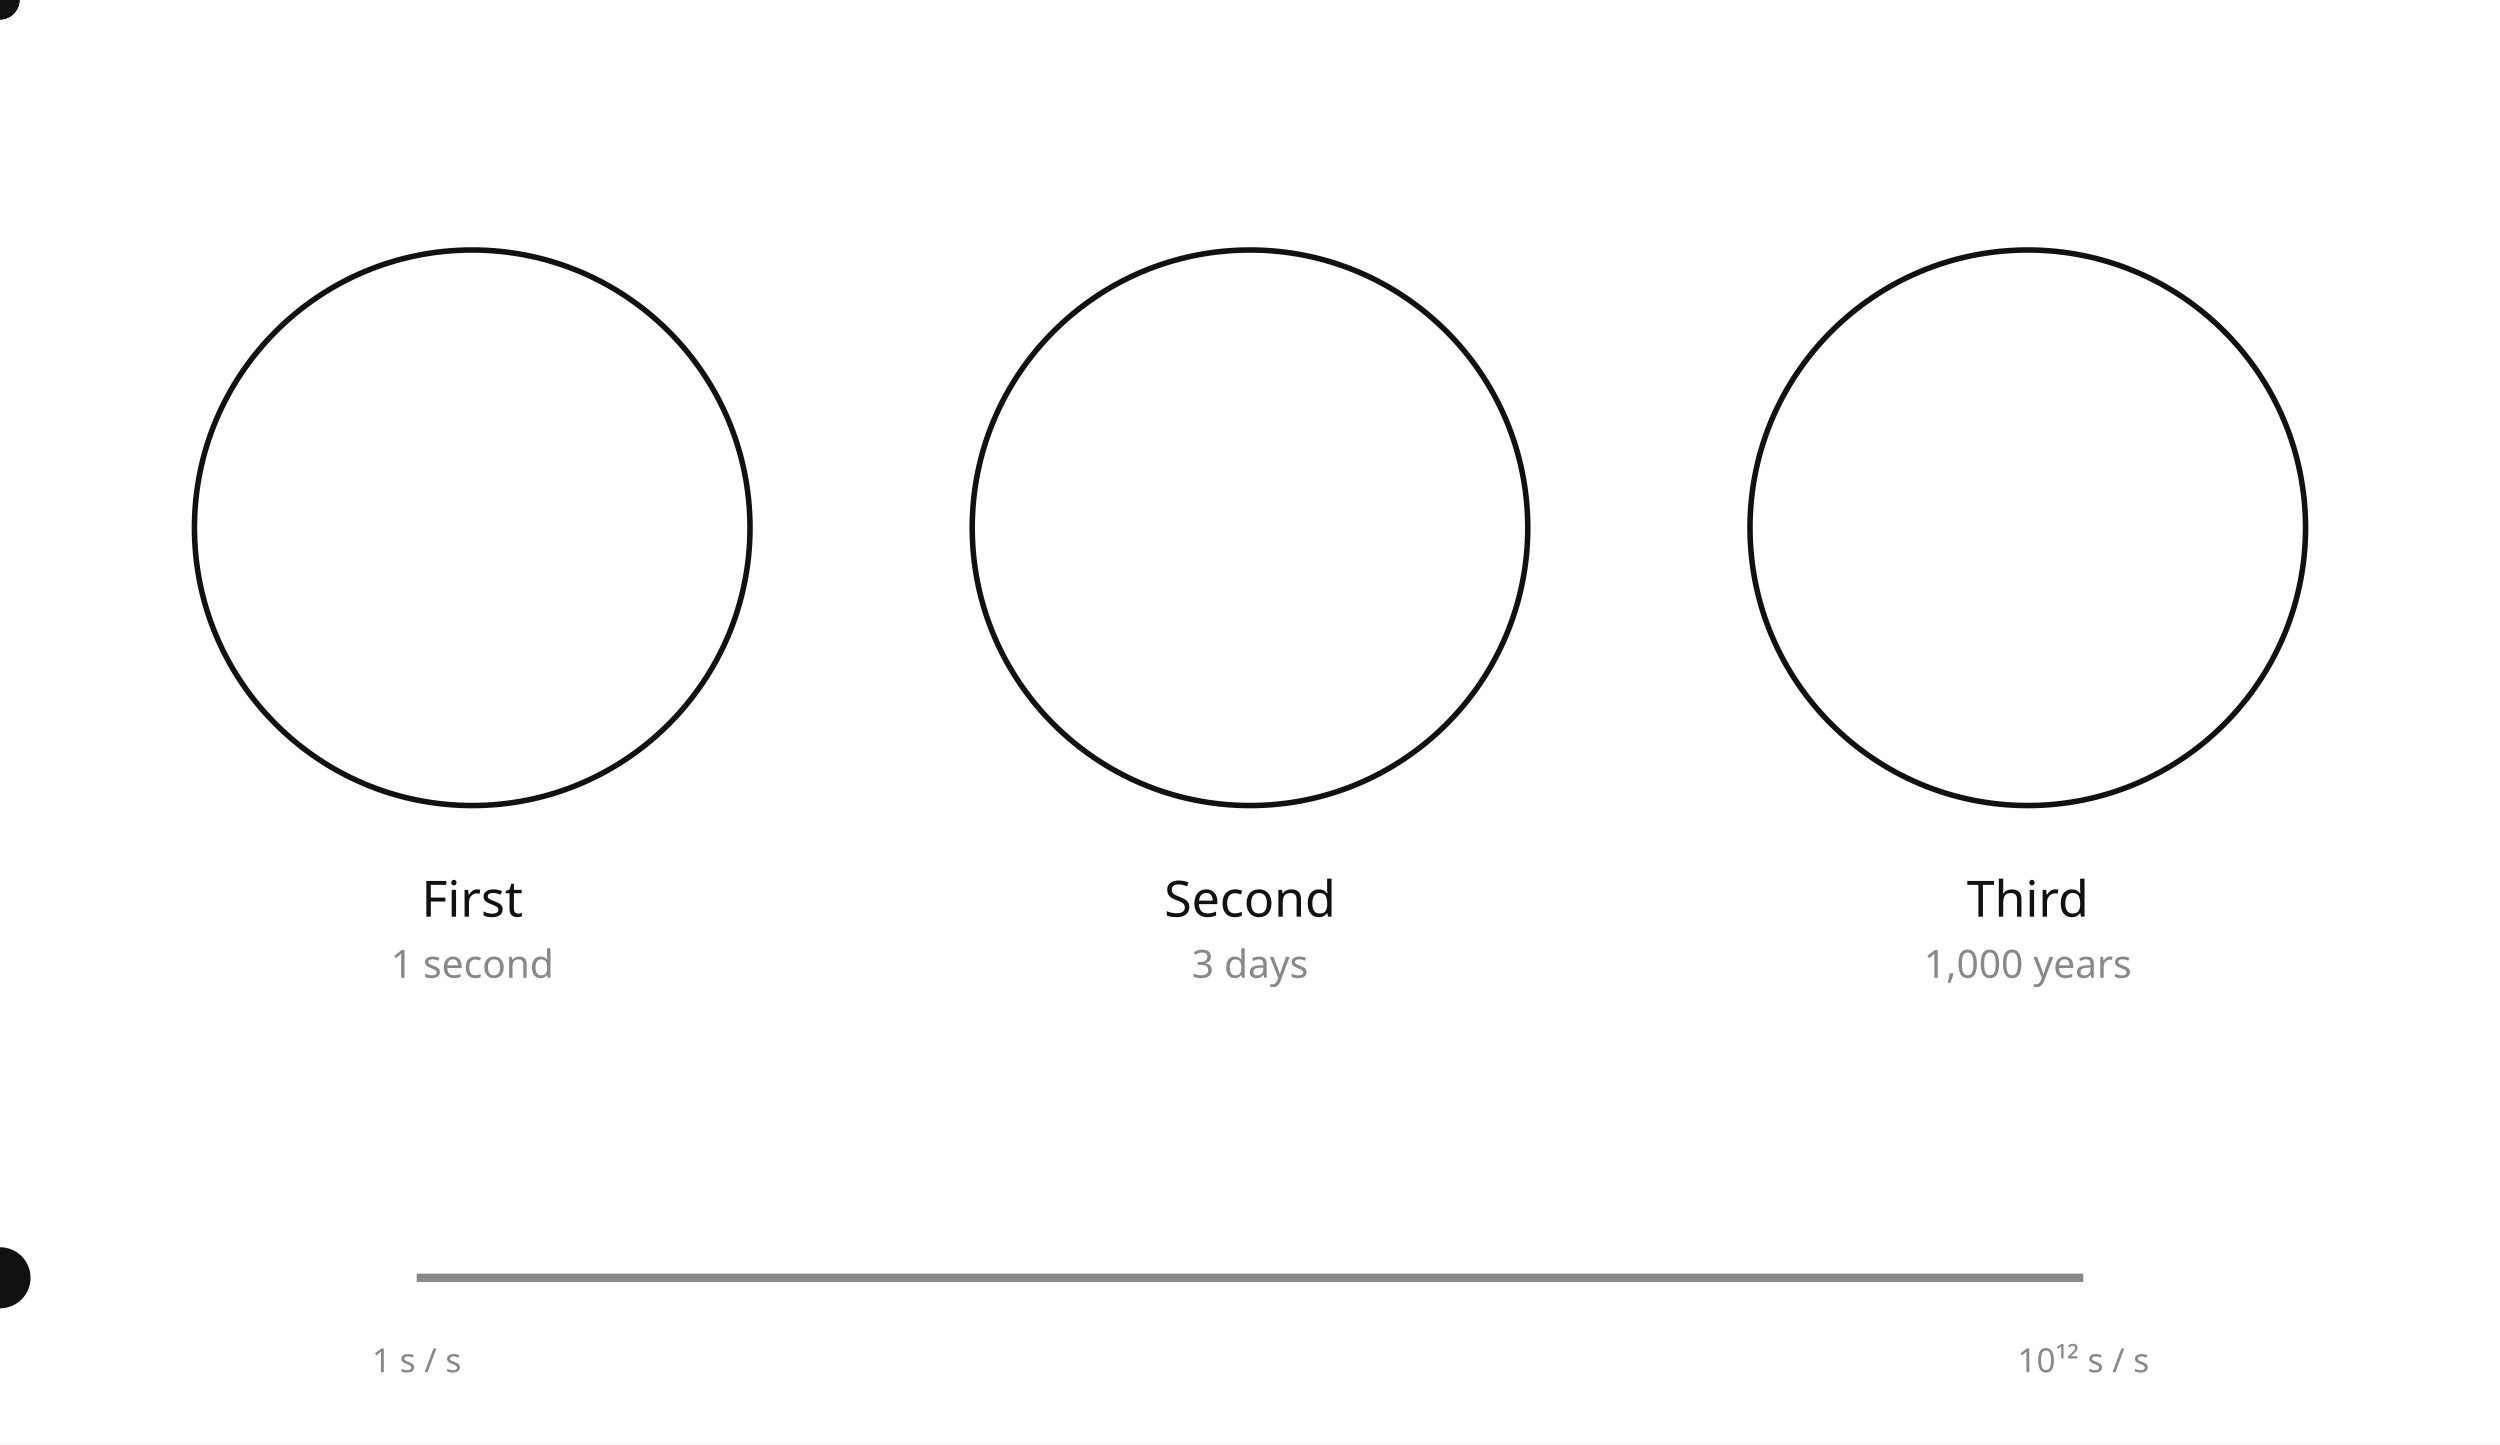
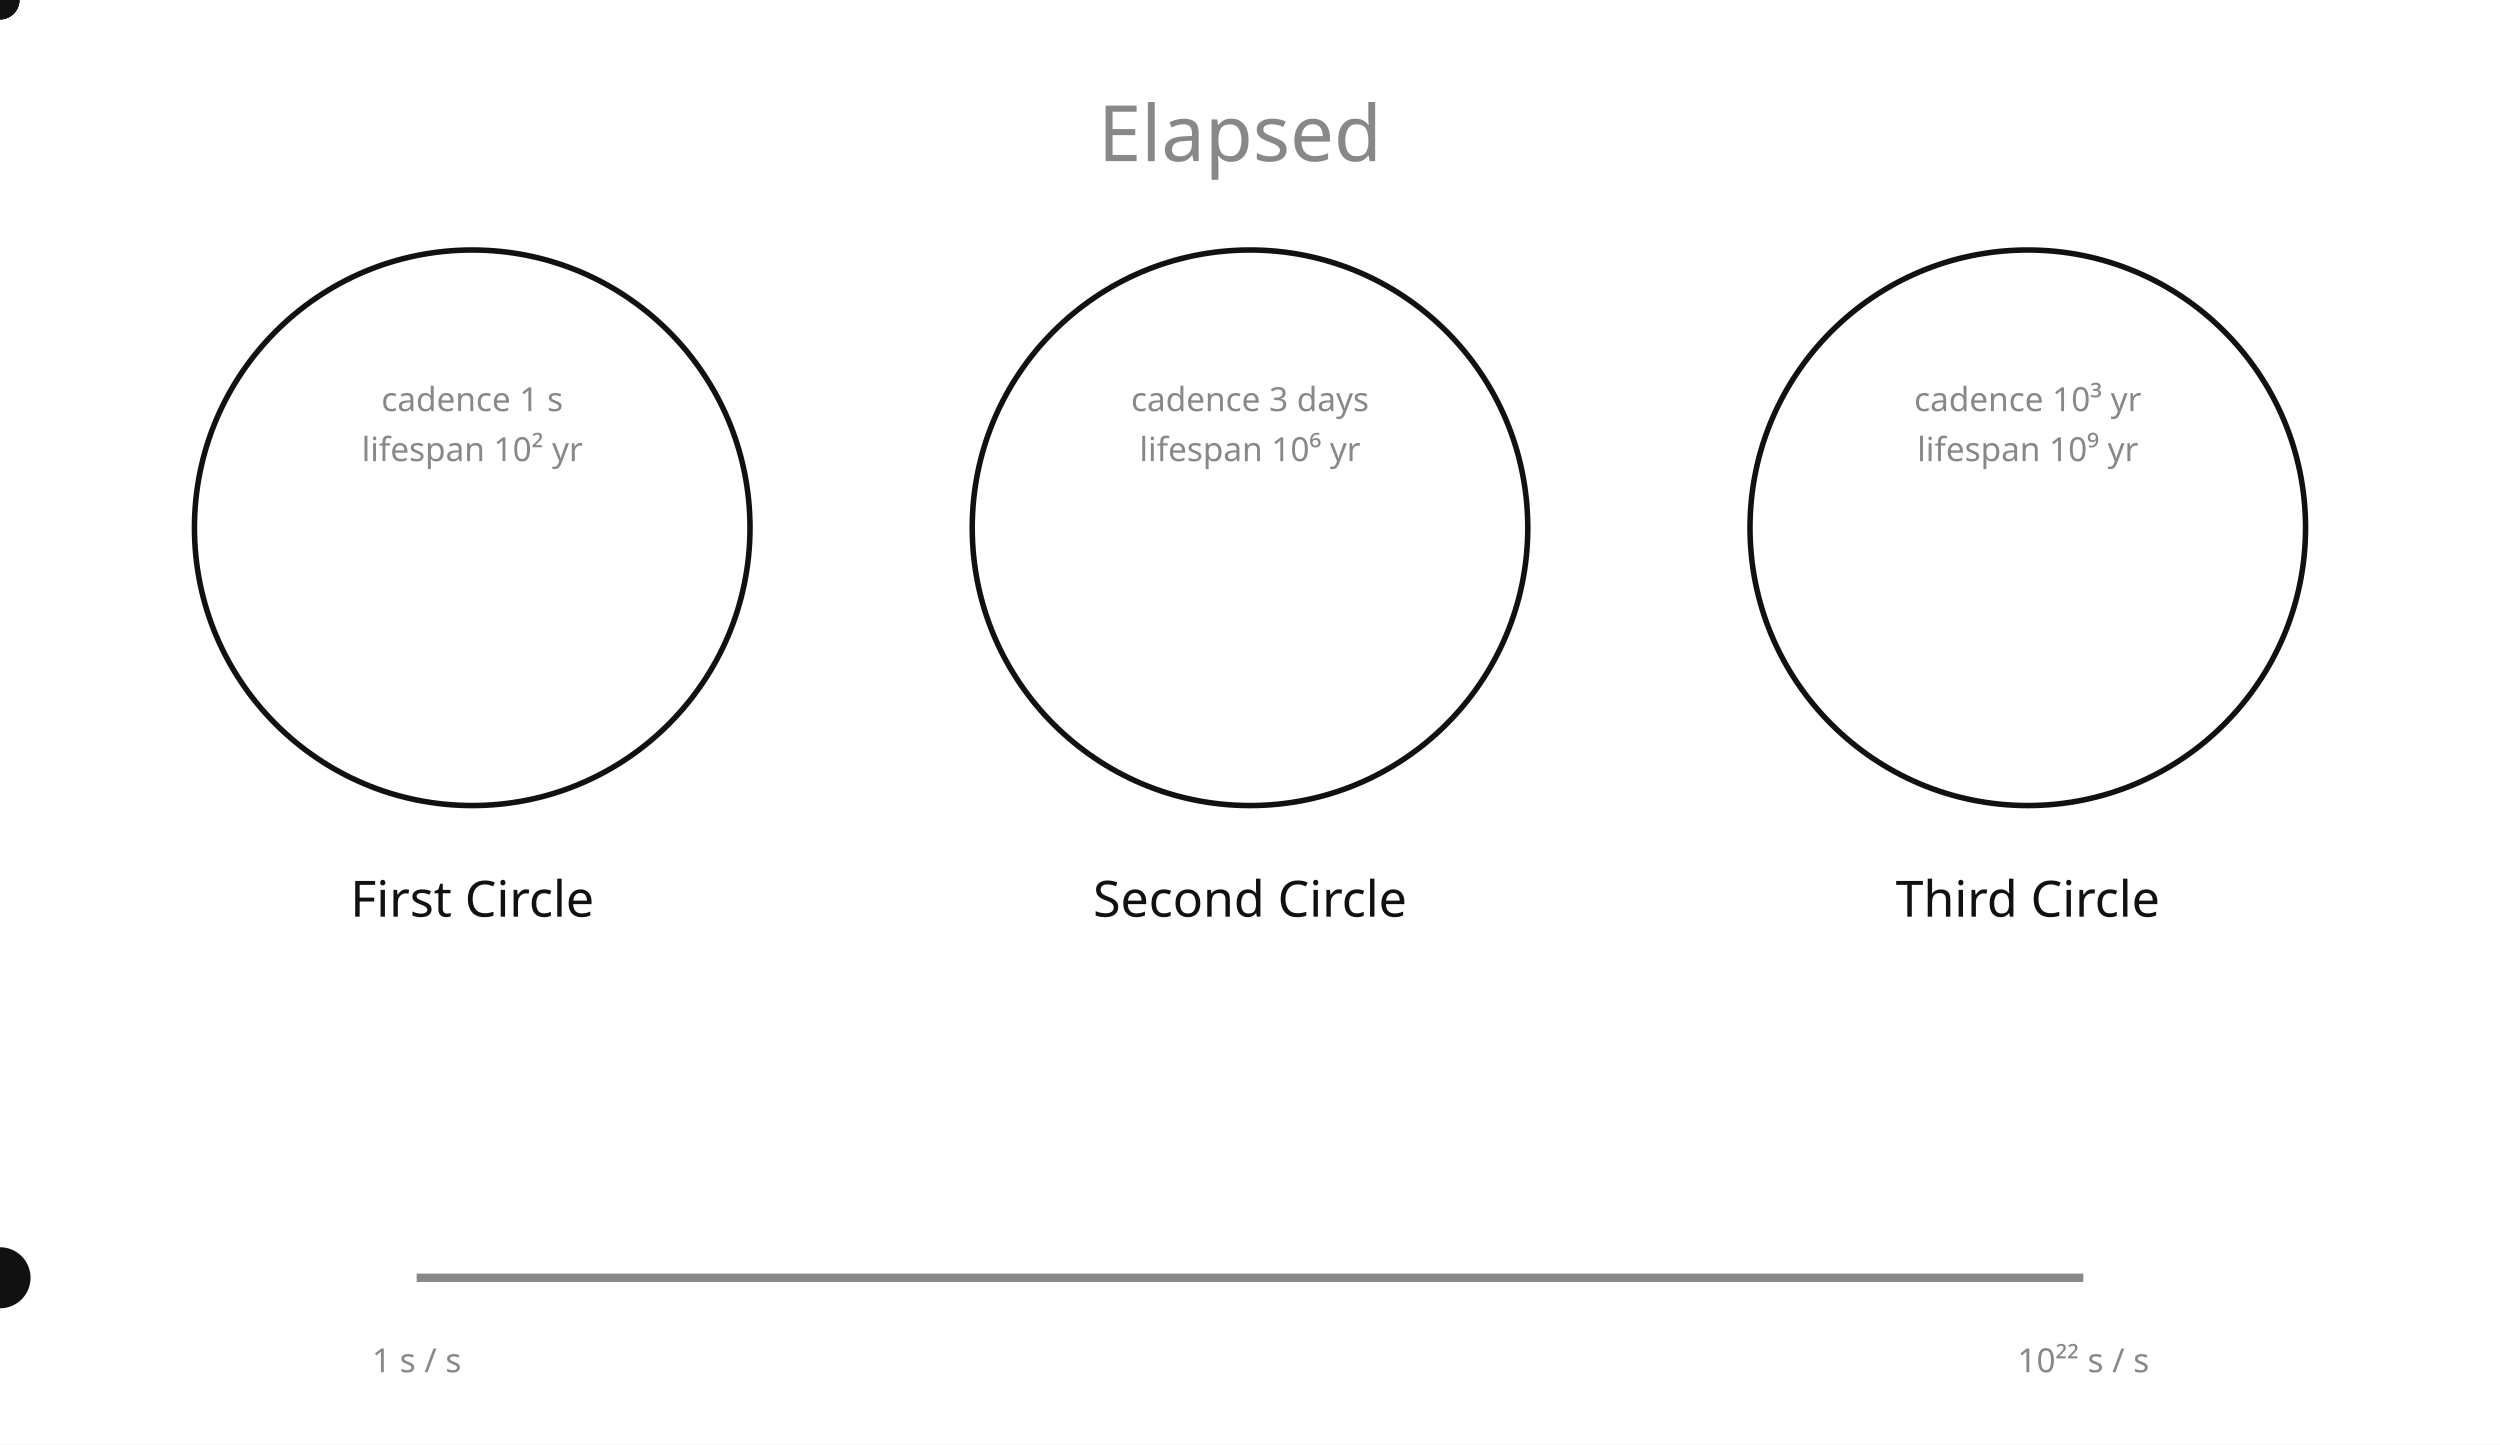
<svg xmlns="http://www.w3.org/2000/svg" viewBox="0 0 900 520" font-family="system-ui, sans-serif">
  <rect width="900" height="520" fill="#fff" />
+   <text x="450" y="58" text-anchor="middle" font-size="28" fill="#888">Elapsed <tspan id="el" fill="#111" />
+   </text>
+   <text id="note" x="450" y="80" text-anchor="middle" font-size="13" fill="#888" />
  <g fill="none" stroke="#111" stroke-width="2">
    <circle cx="170" cy="190" r="100" />
    <circle cx="450" cy="190" r="100" />
    <circle cx="730" cy="190" r="100" />
  </g>
-   <g id="blur" fill="none" stroke="#888" stroke-width="14" opacity="0.4" visibility="hidden">
-     <circle cx="170" cy="190" r="100" id="b0" />
-     <circle cx="450" cy="190" r="100" id="b1" />
-     <circle cx="730" cy="190" r="100" id="b2" />
+   <g fill="none" stroke="#888" stroke-width="14" opacity="0.4">
+     <circle cx="170" cy="190" r="100" id="b0" style="display:none" />
+     <circle cx="450" cy="190" r="100" id="b1" style="display:none" />
+     <circle cx="730" cy="190" r="100" id="b2" style="display:none" />
  </g>
  <g fill="#111">
    <circle id="d0" r="7" />
    <circle id="d1" r="7" />
    <circle id="d2" r="7" />
  </g>
-   <g text-anchor="middle" fill="#111">
-     <text x="170" y="330" font-size="18">First</text>
-     <text x="450" y="330" font-size="18">Second</text>
-     <text x="730" y="330" font-size="18">Third</text>
-     <g fill="#888" font-size="14">
-       <text x="170" y="352">1 second</text>
-       <text x="450" y="352">3 days</text>
-       <text x="730" y="352">1,000 years</text>
-     </g>
+   <g text-anchor="middle" font-size="12" fill="#888">
+     <text x="170" y="148">cadence 1 s</text>
+     <text x="170" y="166">lifespan 10² yr</text>
+     <text x="450" y="148">cadence 3 days</text>
+     <text x="450" y="166">lifespan 10⁶ yr</text>
+     <text x="730" y="148">cadence 10³ yr</text>
+     <text x="730" y="166">lifespan 10⁹ yr</text>
+     <text id="l0" x="170" y="226" />
+     <text id="l1" x="450" y="226" />
+     <text id="l2" x="730" y="226" />
+   </g>
+   <g text-anchor="middle" font-size="24" fill="#111">
+     <text id="c0" x="170" y="205" />
+     <text id="c1" x="450" y="205" />
+     <text id="c2" x="730" y="205" />
+   </g>
+   <g text-anchor="middle" font-size="18" fill="#111">
+     <text x="170" y="330">First Circle</text>
+     <text x="450" y="330">Second Circle</text>
+     <text x="730" y="330">Third Circle</text>
  </g>
  <text id="read" x="450" y="418" text-anchor="middle" font-size="18" fill="#111" />
  <line x1="150" y1="460" x2="750" y2="460" stroke="#888" stroke-width="3" />
  <circle id="knob" cy="460" r="11" fill="#111" tabindex="0" style="cursor:pointer;touch-action:none" />
  <text x="150" y="494" text-anchor="middle" font-size="12" fill="#888">1 s / s</text>
-   <text x="750" y="494" text-anchor="middle" font-size="12" fill="#888">10¹² s / s</text>
+   <text x="750" y="494" text-anchor="middle" font-size="12" fill="#888">10²² s / s</text>
</svg>
